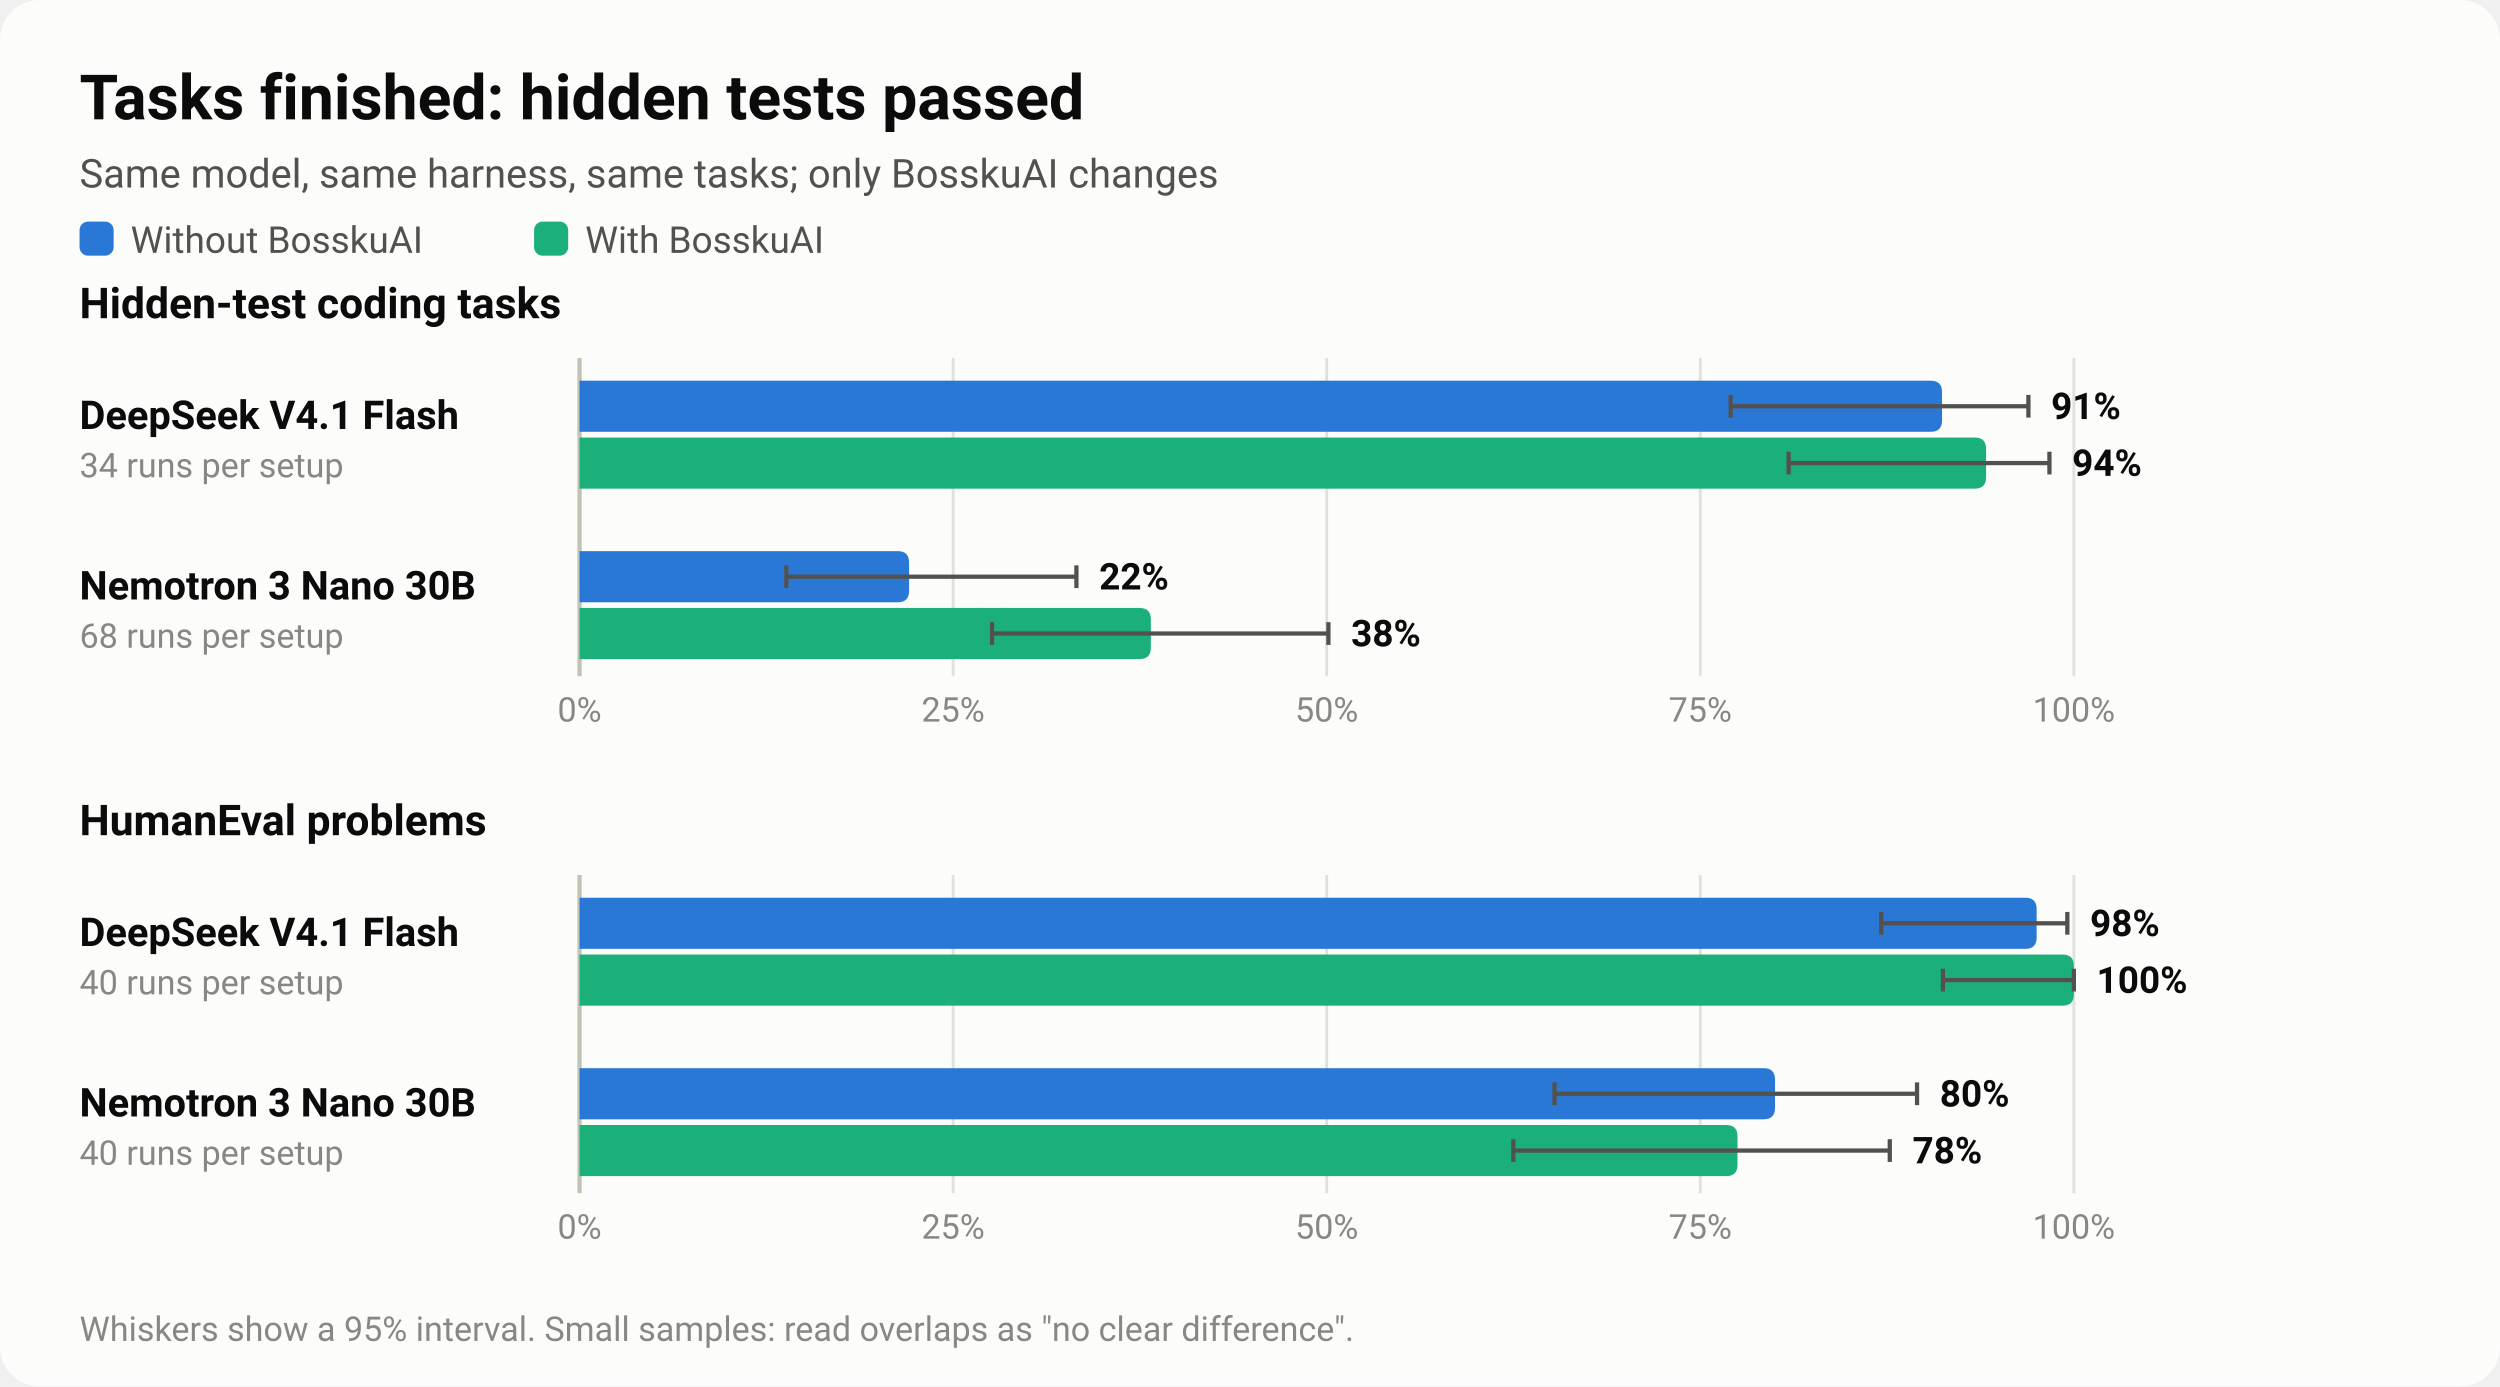
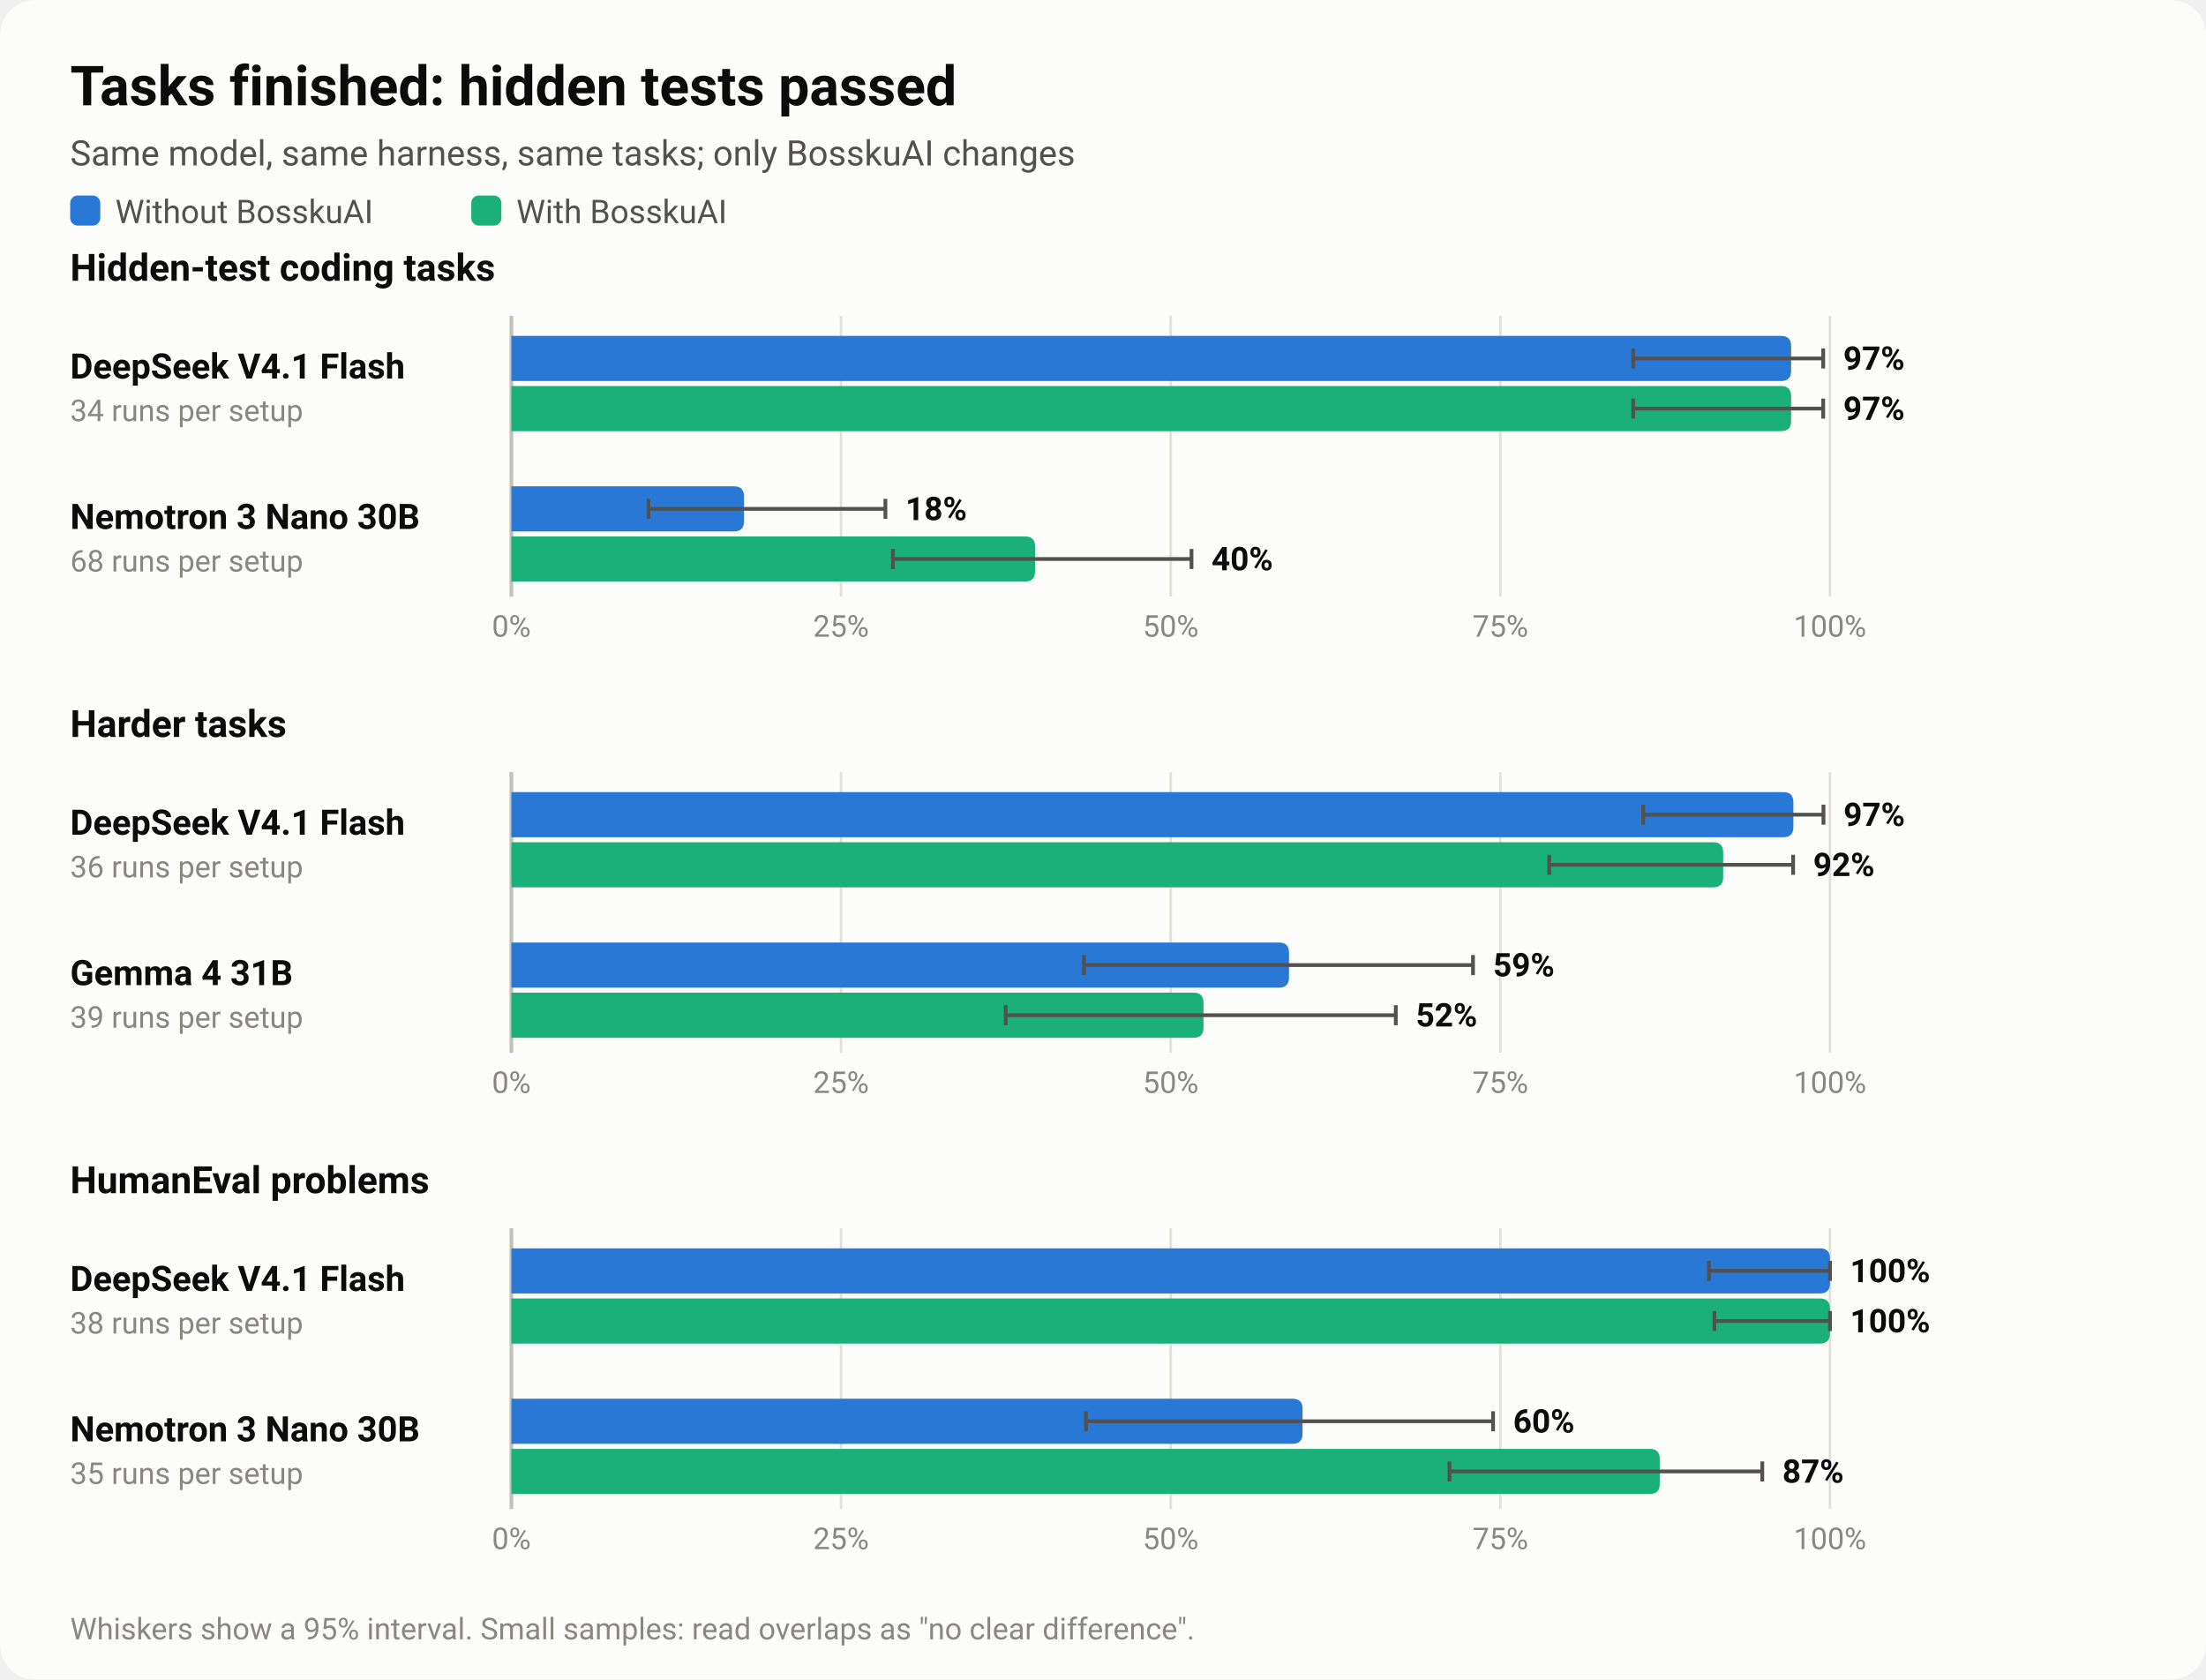
- <svg xmlns="http://www.w3.org/2000/svg" viewBox="0 0 880 488" width="880" height="488" role="img" aria-labelledby="t d">
+ <svg xmlns="http://www.w3.org/2000/svg" viewBox="0 0 880 670" width="880" height="670" role="img" aria-labelledby="t d">
  <style>text{font-family:system-ui, -apple-system, "Segoe UI", Roboto, sans-serif}.card{fill:#fcfcfb}.ink{fill:#0b0b0b}.ink2{fill:#52514e}.muted{fill:#898781}.grid{stroke:#e1e0d9}.base{stroke:#c3c2b7}.whisker{stroke:#52514e}.s0{fill:#2a78d6}.s1{fill:#1baf7a}@media (prefers-color-scheme:dark){.card{fill:#1a1a19}.ink{fill:#ffffff}.ink2{fill:#c3c2b7}.muted{fill:#898781}.grid{stroke:#2c2c2a}.base{stroke:#383835}.whisker{stroke:#c3c2b7}.s0{fill:#3987e5}.s1{fill:#199e70}}</style>
-   <rect class="card" width="880" height="488" rx="14" />
+   <rect class="card" width="880" height="670" rx="14" />
  <text class="ink" x="28" y="42" font-size="22" font-weight="650">Tasks finished: hidden tests passed</text>
  <text class="ink2" x="28" y="66" font-size="14">Same model, same harness, same tasks; only BosskuAI changes</text>
  <rect class="s0" x="28" y="78" width="12" height="12" rx="3" />
  <text class="ink2" x="46" y="89" font-size="13">Without BosskuAI</text>
  <rect class="s1" x="188" y="78" width="12" height="12" rx="3" />
  <text class="ink2" x="206" y="89" font-size="13">With BosskuAI</text>
  <text class="ink" x="28" y="112" font-size="15" font-weight="650">Hidden-test coding tasks</text>
  <line class="grid" x1="204.0" y1="126" x2="204.0" y2="238" stroke-width="1" />
  <text class="muted" x="204.0" y="254" font-size="12" text-anchor="middle">0%</text>
  <line class="grid" x1="335.5" y1="126" x2="335.5" y2="238" stroke-width="1" />
  <text class="muted" x="335.5" y="254" font-size="12" text-anchor="middle">25%</text>
  <line class="grid" x1="467.0" y1="126" x2="467.0" y2="238" stroke-width="1" />
  <text class="muted" x="467.0" y="254" font-size="12" text-anchor="middle">50%</text>
  <line class="grid" x1="598.5" y1="126" x2="598.5" y2="238" stroke-width="1" />
  <text class="muted" x="598.5" y="254" font-size="12" text-anchor="middle">75%</text>
  <line class="grid" x1="730.0" y1="126" x2="730.0" y2="238" stroke-width="1" />
  <text class="muted" x="730.0" y="254" font-size="12" text-anchor="middle">100%</text>
  <line class="base" x1="204" y1="126" x2="204" y2="238" stroke-width="1.5" />
  <text class="ink" x="28" y="151.0" font-size="14" font-weight="600">DeepSeek V4.1 Flash</text>
  <text class="muted" x="28" y="168.0" font-size="12">34 runs per setup</text>
-   <path class="s0" d="M204,134 H679.6 Q683.6,134 683.6,138.0 V148.0 Q683.6,152 679.6,152 H204 Z" />
-   <line class="whisker" x1="609.2" y1="143.0" x2="714.0" y2="143.0" stroke-width="1.5" />
-   <line class="whisker" x1="609.2" y1="139.0" x2="609.2" y2="147.0" stroke-width="1.5" />
-   <line class="whisker" x1="714.0" y1="139.0" x2="714.0" y2="147.0" stroke-width="1.5" />
-   <text class="ink" x="722.0" y="147.5" font-size="13" font-weight="600">91%</text>
-   <path class="s1" d="M204,154 H695.1 Q699.1,154 699.1,158.0 V168.0 Q699.1,172 695.1,172 H204 Z" />
-   <line class="whisker" x1="629.6" y1="163.0" x2="721.4" y2="163.0" stroke-width="1.5" />
-   <line class="whisker" x1="629.6" y1="159.0" x2="629.6" y2="167.0" stroke-width="1.5" />
-   <line class="whisker" x1="721.4" y1="159.0" x2="721.4" y2="167.0" stroke-width="1.5" />
-   <text class="ink" x="729.4" y="167.5" font-size="13" font-weight="600">94%</text>
+   <path class="s0" d="M204,134 H710.5 Q714.5,134 714.5,138.0 V148.0 Q714.5,152 710.5,152 H204 Z" />
+   <line class="whisker" x1="651.5" y1="143.0" x2="727.3" y2="143.0" stroke-width="1.5" />
+   <line class="whisker" x1="651.5" y1="139.0" x2="651.5" y2="147.0" stroke-width="1.5" />
+   <line class="whisker" x1="727.3" y1="139.0" x2="727.3" y2="147.0" stroke-width="1.5" />
+   <text class="ink" x="735.3" y="147.5" font-size="13" font-weight="600">97%</text>
+   <path class="s1" d="M204,154 H710.5 Q714.5,154 714.5,158.0 V168.0 Q714.5,172 710.5,172 H204 Z" />
+   <line class="whisker" x1="651.5" y1="163.0" x2="727.3" y2="163.0" stroke-width="1.5" />
+   <line class="whisker" x1="651.5" y1="159.0" x2="651.5" y2="167.0" stroke-width="1.5" />
+   <line class="whisker" x1="727.3" y1="159.0" x2="727.3" y2="167.0" stroke-width="1.5" />
+   <text class="ink" x="735.3" y="167.5" font-size="13" font-weight="600">97%</text>
  <text class="ink" x="28" y="211.0" font-size="14" font-weight="600">Nemotron 3 Nano 30B</text>
  <text class="muted" x="28" y="228.0" font-size="12">68 runs per setup</text>
-   <path class="s0" d="M204,194 H316.0 Q320.0,194 320.0,198.0 V208.0 Q320.0,212 316.0,212 H204 Z" />
-   <line class="whisker" x1="276.8" y1="203.0" x2="378.9" y2="203.0" stroke-width="1.5" />
-   <line class="whisker" x1="276.8" y1="199.0" x2="276.8" y2="207.0" stroke-width="1.5" />
-   <line class="whisker" x1="378.9" y1="199.0" x2="378.9" y2="207.0" stroke-width="1.5" />
-   <text class="ink" x="386.9" y="207.5" font-size="13" font-weight="600">22%</text>
-   <path class="s1" d="M204,214 H401.1 Q405.1,214 405.1,218.0 V228.0 Q405.1,232 401.1,232 H204 Z" />
-   <line class="whisker" x1="349.2" y1="223.0" x2="467.6" y2="223.0" stroke-width="1.5" />
-   <line class="whisker" x1="349.2" y1="219.0" x2="349.2" y2="227.0" stroke-width="1.5" />
-   <line class="whisker" x1="467.6" y1="219.0" x2="467.6" y2="227.0" stroke-width="1.5" />
-   <text class="ink" x="475.6" y="227.5" font-size="13" font-weight="600">38%</text>
-   <text class="ink" x="28" y="294" font-size="15" font-weight="650">HumanEval problems</text>
+   <path class="s0" d="M204,194 H292.8 Q296.8,194 296.8,198.0 V208.0 Q296.8,212 292.8,212 H204 Z" />
+   <line class="whisker" x1="258.7" y1="203.0" x2="353.2" y2="203.0" stroke-width="1.5" />
+   <line class="whisker" x1="258.7" y1="199.0" x2="258.7" y2="207.0" stroke-width="1.5" />
+   <line class="whisker" x1="353.2" y1="199.0" x2="353.2" y2="207.0" stroke-width="1.5" />
+   <text class="ink" x="361.2" y="207.5" font-size="13" font-weight="600">18%</text>
+   <path class="s1" d="M204,214 H408.9 Q412.9,214 412.9,218.0 V228.0 Q412.9,232 408.9,232 H204 Z" />
+   <line class="whisker" x1="356.2" y1="223.0" x2="475.3" y2="223.0" stroke-width="1.5" />
+   <line class="whisker" x1="356.2" y1="219.0" x2="356.2" y2="227.0" stroke-width="1.5" />
+   <line class="whisker" x1="475.3" y1="219.0" x2="475.3" y2="227.0" stroke-width="1.5" />
+   <text class="ink" x="483.3" y="227.5" font-size="13" font-weight="600">40%</text>
+   <text class="ink" x="28" y="294" font-size="15" font-weight="650">Harder tasks</text>
  <line class="grid" x1="204.0" y1="308" x2="204.0" y2="420" stroke-width="1" />
  <text class="muted" x="204.0" y="436" font-size="12" text-anchor="middle">0%</text>
  <line class="grid" x1="335.5" y1="308" x2="335.5" y2="420" stroke-width="1" />
  <text class="muted" x="335.5" y="436" font-size="12" text-anchor="middle">25%</text>
  <line class="grid" x1="467.0" y1="308" x2="467.0" y2="420" stroke-width="1" />
  <text class="muted" x="467.0" y="436" font-size="12" text-anchor="middle">50%</text>
  <line class="grid" x1="598.5" y1="308" x2="598.5" y2="420" stroke-width="1" />
  <text class="muted" x="598.5" y="436" font-size="12" text-anchor="middle">75%</text>
  <line class="grid" x1="730.0" y1="308" x2="730.0" y2="420" stroke-width="1" />
  <text class="muted" x="730.0" y="436" font-size="12" text-anchor="middle">100%</text>
  <line class="base" x1="204" y1="308" x2="204" y2="420" stroke-width="1.5" />
  <text class="ink" x="28" y="333.0" font-size="14" font-weight="600">DeepSeek V4.1 Flash</text>
-   <text class="muted" x="28" y="350.0" font-size="12">40 runs per setup</text>
-   <path class="s0" d="M204,316 H712.9 Q716.9,316 716.9,320.0 V330.0 Q716.9,334 712.9,334 H204 Z" />
-   <line class="whisker" x1="662.2" y1="325.0" x2="727.7" y2="325.0" stroke-width="1.5" />
-   <line class="whisker" x1="662.2" y1="321.0" x2="662.2" y2="329.0" stroke-width="1.5" />
-   <line class="whisker" x1="727.7" y1="321.0" x2="727.7" y2="329.0" stroke-width="1.5" />
-   <text class="ink" x="735.7" y="329.5" font-size="13" font-weight="600">98%</text>
-   <path class="s1" d="M204,336 H726.0 Q730.0,336 730.0,340.0 V350.0 Q730.0,354 726.0,354 H204 Z" />
-   <line class="whisker" x1="683.9" y1="345.0" x2="730.0" y2="345.0" stroke-width="1.5" />
-   <line class="whisker" x1="683.9" y1="341.0" x2="683.9" y2="349.0" stroke-width="1.5" />
-   <line class="whisker" x1="730.0" y1="341.0" x2="730.0" y2="349.0" stroke-width="1.5" />
-   <text class="ink" x="738.0" y="349.5" font-size="13" font-weight="600">100%</text>
-   <text class="ink" x="28" y="393.0" font-size="14" font-weight="600">Nemotron 3 Nano 30B</text>
-   <text class="muted" x="28" y="410.0" font-size="12">40 runs per setup</text>
-   <path class="s0" d="M204,376 H620.8 Q624.8,376 624.8,380.0 V390.0 Q624.8,394 620.8,394 H204 Z" />
-   <line class="whisker" x1="547.2" y1="385.0" x2="674.8" y2="385.0" stroke-width="1.5" />
-   <line class="whisker" x1="547.2" y1="381.0" x2="547.2" y2="389.0" stroke-width="1.5" />
-   <line class="whisker" x1="674.8" y1="381.0" x2="674.8" y2="389.0" stroke-width="1.5" />
-   <text class="ink" x="682.8" y="389.5" font-size="13" font-weight="600">80%</text>
-   <path class="s1" d="M204,396 H607.6 Q611.6,396 611.6,400.0 V410.0 Q611.6,414 607.6,414 H204 Z" />
-   <line class="whisker" x1="532.7" y1="405.0" x2="665.2" y2="405.0" stroke-width="1.5" />
-   <line class="whisker" x1="532.7" y1="401.0" x2="532.7" y2="409.0" stroke-width="1.5" />
-   <line class="whisker" x1="665.2" y1="401.0" x2="665.2" y2="409.0" stroke-width="1.5" />
-   <text class="ink" x="673.2" y="409.5" font-size="13" font-weight="600">78%</text>
-   <text class="muted" x="28" y="472" font-size="12">Whiskers show a 95% interval. Small samples: read overlaps as "no clear difference".</text>
+   <text class="muted" x="28" y="350.0" font-size="12">36 runs per setup</text>
+   <path class="s0" d="M204,316 H711.4 Q715.4,316 715.4,320.0 V330.0 Q715.4,334 711.4,334 H204 Z" />
+   <line class="whisker" x1="655.5" y1="325.0" x2="727.4" y2="325.0" stroke-width="1.5" />
+   <line class="whisker" x1="655.5" y1="321.0" x2="655.5" y2="329.0" stroke-width="1.5" />
+   <line class="whisker" x1="727.4" y1="321.0" x2="727.4" y2="329.0" stroke-width="1.5" />
+   <text class="ink" x="735.4" y="329.5" font-size="13" font-weight="600">97%</text>
+   <path class="s1" d="M204,336 H683.4 Q687.4,336 687.4,340.0 V350.0 Q687.4,354 683.4,354 H204 Z" />
+   <line class="whisker" x1="618.0" y1="345.0" x2="715.3" y2="345.0" stroke-width="1.5" />
+   <line class="whisker" x1="618.0" y1="341.0" x2="618.0" y2="349.0" stroke-width="1.5" />
+   <line class="whisker" x1="715.3" y1="341.0" x2="715.3" y2="349.0" stroke-width="1.5" />
+   <text class="ink" x="723.3" y="349.5" font-size="13" font-weight="600">92%</text>
+   <text class="ink" x="28" y="393.0" font-size="14" font-weight="600">Gemma 4 31B</text>
+   <text class="muted" x="28" y="410.0" font-size="12">39 runs per setup</text>
+   <path class="s0" d="M204,376 H510.2 Q514.2,376 514.2,380.0 V390.0 Q514.2,394 510.2,394 H204 Z" />
+   <line class="whisker" x1="432.4" y1="385.0" x2="587.6" y2="385.0" stroke-width="1.5" />
+   <line class="whisker" x1="432.4" y1="381.0" x2="432.4" y2="389.0" stroke-width="1.5" />
+   <line class="whisker" x1="587.6" y1="381.0" x2="587.6" y2="389.0" stroke-width="1.5" />
+   <text class="ink" x="595.6" y="389.5" font-size="13" font-weight="600">59%</text>
+   <path class="s1" d="M204,396 H476.1 Q480.1,396 480.1,400.0 V410.0 Q480.1,414 476.1,414 H204 Z" />
+   <line class="whisker" x1="401.2" y1="405.0" x2="556.8" y2="405.0" stroke-width="1.5" />
+   <line class="whisker" x1="401.2" y1="401.0" x2="401.2" y2="409.0" stroke-width="1.5" />
+   <line class="whisker" x1="556.8" y1="401.0" x2="556.8" y2="409.0" stroke-width="1.5" />
+   <text class="ink" x="564.8" y="409.5" font-size="13" font-weight="600">52%</text>
+   <text class="ink" x="28" y="476" font-size="15" font-weight="650">HumanEval problems</text>
+   <line class="grid" x1="204.0" y1="490" x2="204.0" y2="602" stroke-width="1" />
+   <text class="muted" x="204.0" y="618" font-size="12" text-anchor="middle">0%</text>
+   <line class="grid" x1="335.5" y1="490" x2="335.5" y2="602" stroke-width="1" />
+   <text class="muted" x="335.5" y="618" font-size="12" text-anchor="middle">25%</text>
+   <line class="grid" x1="467.0" y1="490" x2="467.0" y2="602" stroke-width="1" />
+   <text class="muted" x="467.0" y="618" font-size="12" text-anchor="middle">50%</text>
+   <line class="grid" x1="598.5" y1="490" x2="598.5" y2="602" stroke-width="1" />
+   <text class="muted" x="598.5" y="618" font-size="12" text-anchor="middle">75%</text>
+   <line class="grid" x1="730.0" y1="490" x2="730.0" y2="602" stroke-width="1" />
+   <text class="muted" x="730.0" y="618" font-size="12" text-anchor="middle">100%</text>
+   <line class="base" x1="204" y1="490" x2="204" y2="602" stroke-width="1.5" />
+   <text class="ink" x="28" y="515.0" font-size="14" font-weight="600">DeepSeek V4.1 Flash</text>
+   <text class="muted" x="28" y="532.0" font-size="12">38 runs per setup</text>
+   <path class="s0" d="M204,498 H726.0 Q730.0,498 730.0,502.0 V512.0 Q730.0,516 726.0,516 H204 Z" />
+   <line class="whisker" x1="681.7" y1="507.0" x2="730.0" y2="507.0" stroke-width="1.5" />
+   <line class="whisker" x1="681.7" y1="503.0" x2="681.7" y2="511.0" stroke-width="1.5" />
+   <line class="whisker" x1="730.0" y1="503.0" x2="730.0" y2="511.0" stroke-width="1.5" />
+   <text class="ink" x="738.0" y="511.5" font-size="13" font-weight="600">100%</text>
+   <path class="s1" d="M204,518 H726.0 Q730.0,518 730.0,522.0 V532.0 Q730.0,536 726.0,536 H204 Z" />
+   <line class="whisker" x1="683.9" y1="527.0" x2="730.0" y2="527.0" stroke-width="1.5" />
+   <line class="whisker" x1="683.9" y1="523.0" x2="683.9" y2="531.0" stroke-width="1.5" />
+   <line class="whisker" x1="730.0" y1="523.0" x2="730.0" y2="531.0" stroke-width="1.5" />
+   <text class="ink" x="738.0" y="531.5" font-size="13" font-weight="600">100%</text>
+   <text class="ink" x="28" y="575.0" font-size="14" font-weight="600">Nemotron 3 Nano 30B</text>
+   <text class="muted" x="28" y="592.0" font-size="12">35 runs per setup</text>
+   <path class="s0" d="M204,558 H515.6 Q519.6,558 519.6,562.0 V572.0 Q519.6,576 515.6,576 H204 Z" />
+   <line class="whisker" x1="433.2" y1="567.0" x2="595.6" y2="567.0" stroke-width="1.5" />
+   <line class="whisker" x1="433.2" y1="563.0" x2="433.2" y2="571.0" stroke-width="1.5" />
+   <line class="whisker" x1="595.6" y1="563.0" x2="595.6" y2="571.0" stroke-width="1.5" />
+   <text class="ink" x="603.6" y="571.5" font-size="13" font-weight="600">60%</text>
+   <path class="s1" d="M204,578 H658.1 Q662.1,578 662.1,582.0 V592.0 Q662.1,596 658.1,596 H204 Z" />
+   <line class="whisker" x1="578.2" y1="587.0" x2="703.0" y2="587.0" stroke-width="1.5" />
+   <line class="whisker" x1="578.2" y1="583.0" x2="578.2" y2="591.0" stroke-width="1.5" />
+   <line class="whisker" x1="703.0" y1="583.0" x2="703.0" y2="591.0" stroke-width="1.5" />
+   <text class="ink" x="711.0" y="591.5" font-size="13" font-weight="600">87%</text>
+   <text class="muted" x="28" y="654" font-size="12">Whiskers show a 95% interval. Small samples: read overlaps as "no clear difference".</text>
</svg>
